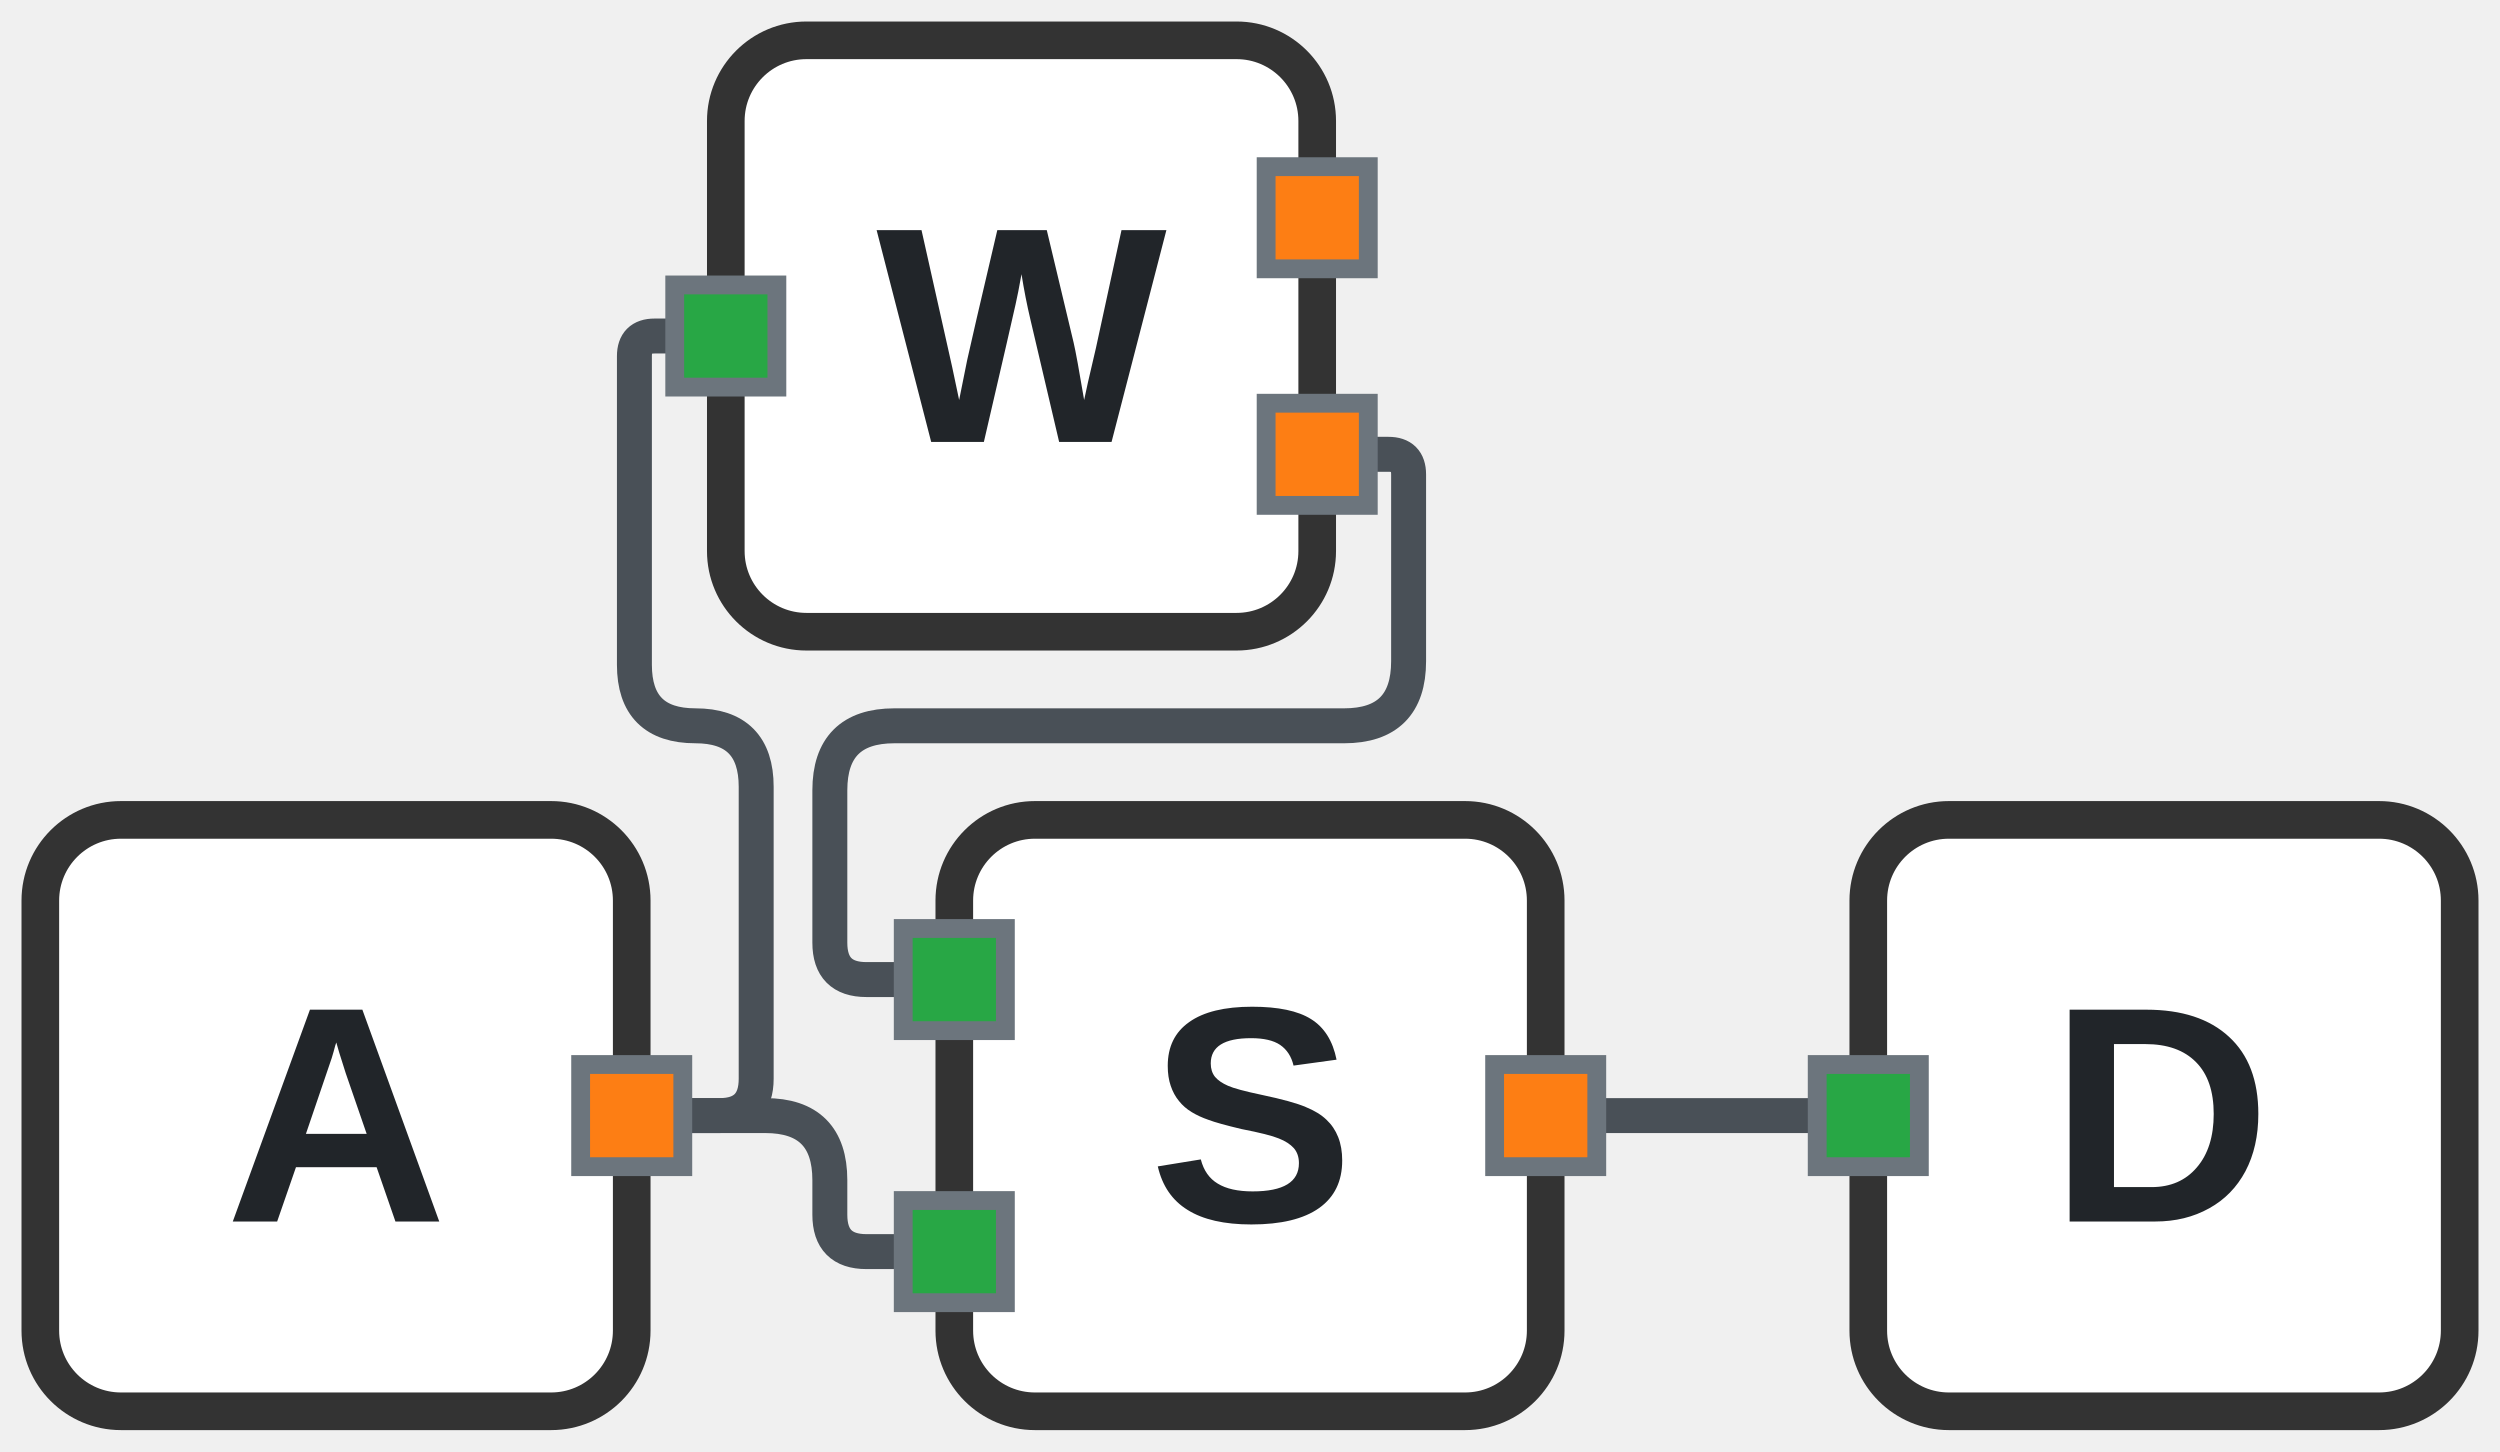
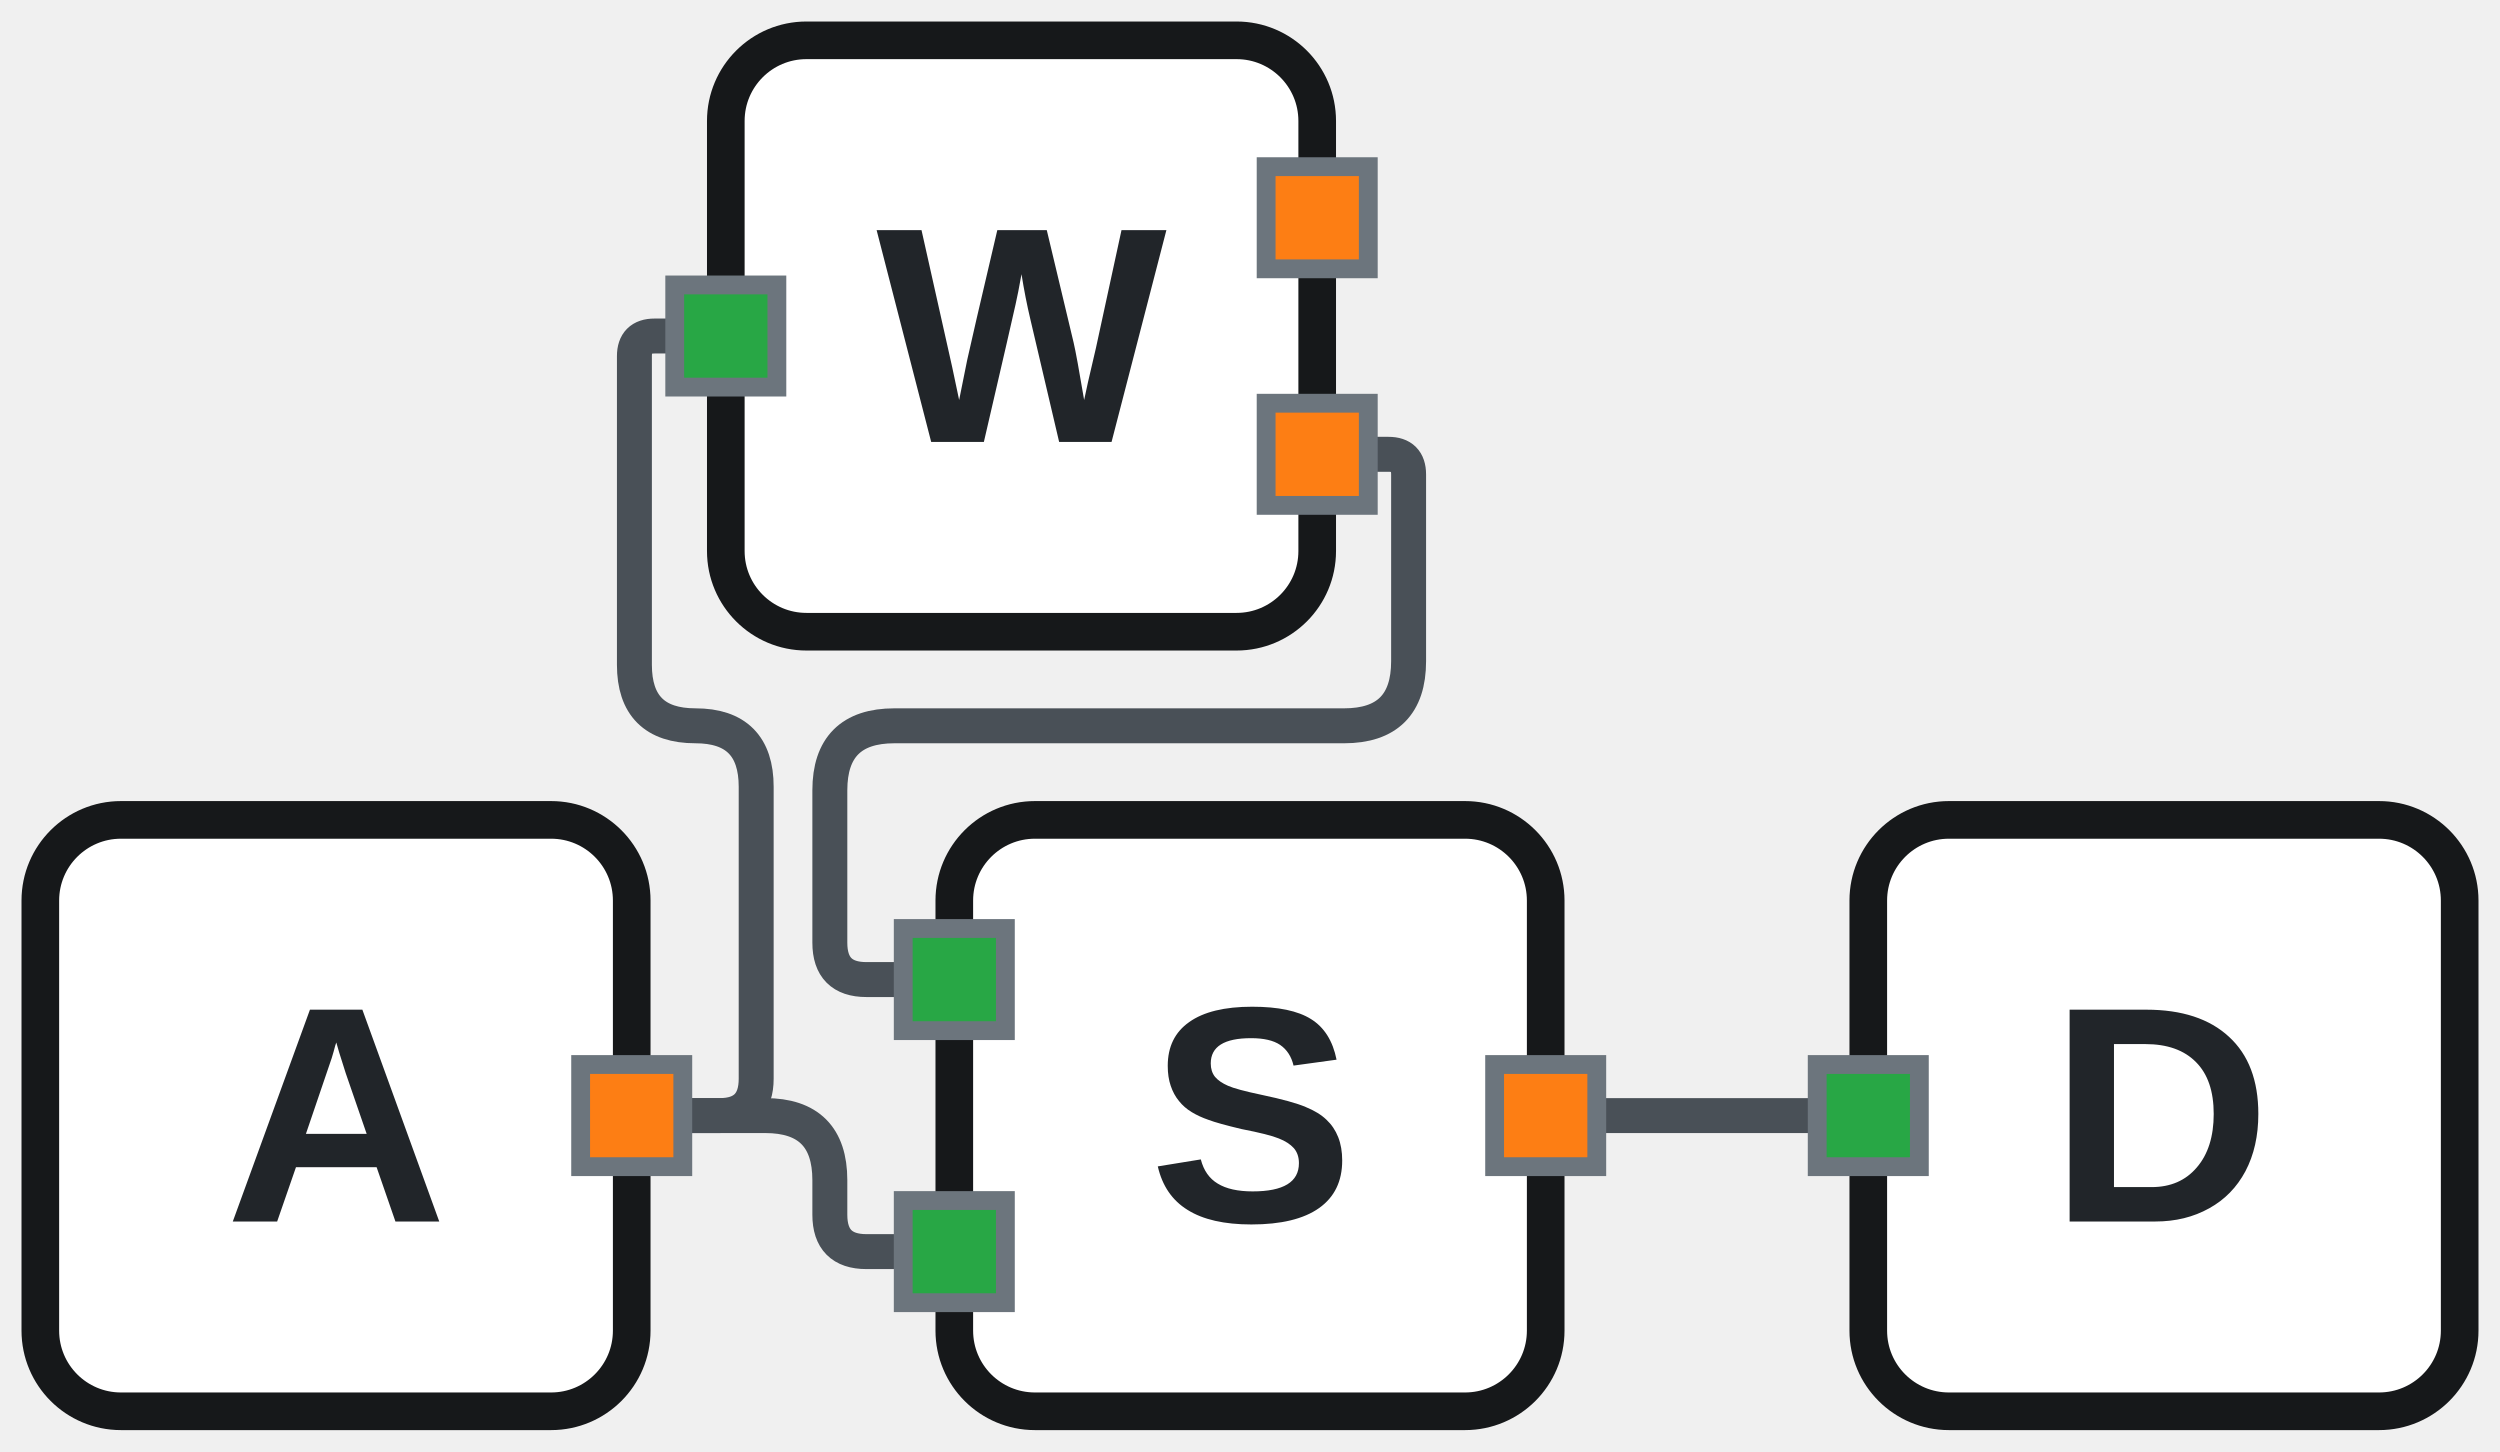
<svg xmlns="http://www.w3.org/2000/svg" viewBox="0 0 93 54">
-   <rect x="27" y="1.5" width="22" height="22" rx="3" fill="#ffffff" stroke="#333333" stroke-width="1.4" />
-   <rect x="1.5" y="30.5" width="22" height="22" rx="3" fill="#ffffff" stroke="#333333" stroke-width="1.4" />
-   <rect x="35.5" y="30.5" width="22" height="22" rx="3" fill="#ffffff" stroke="#333333" stroke-width="1.4" />
-   <rect x="69.5" y="30.5" width="22" height="22" rx="3" fill="#ffffff" stroke="#333333" stroke-width="1.4" />
+   <rect x="27" y="1.5" width="22" height="22" rx="3" fill="#ffffff" stroke="#16181a" stroke-width="1.4" />
+   <rect x="1.5" y="30.5" width="22" height="22" rx="3" fill="#ffffff" stroke="#16181a" stroke-width="1.4" />
+   <rect x="35.5" y="30.5" width="22" height="22" rx="3" fill="#ffffff" stroke="#16181a" stroke-width="1.4" />
+   <rect x="69.5" y="30.5" width="22" height="22" rx="3" fill="#ffffff" stroke="#16181a" stroke-width="1.4" />
  <path fill="#212529" d="M41.35 16.44H39.4L38.33 11.88Q38.14 11.08 38 10.2Q37.87 10.93 37.78 11.32Q37.7 11.7 36.6 16.44H34.64L32.61 8.56H34.28L35.42 13.65L35.68 14.88Q35.84 14.1 35.98 13.39Q36.13 12.69 37.1 8.56H38.94L39.94 12.75Q40.05 13.22 40.33 14.88L40.47 14.23L40.77 12.94L41.72 8.56H43.39ZM14.71 45.44 14.01 43.42H11.01L10.31 45.44H8.66L11.53 37.56H13.48L16.34 45.44ZM12.51 38.78 12.47 38.9Q12.42 39.1 12.34 39.36Q12.26 39.61 11.38 42.18H13.64L12.86 39.92L12.62 39.16ZM49.93 43.17Q49.93 44.33 49.07 44.94Q48.21 45.55 46.55 45.55Q45.04 45.55 44.18 45.01Q43.32 44.48 43.07 43.39L44.67 43.13Q44.83 43.75 45.3 44.03Q45.77 44.32 46.6 44.32Q48.32 44.32 48.32 43.27Q48.32 42.93 48.13 42.71Q47.93 42.49 47.57 42.35Q47.21 42.2 46.18 42Q45.3 41.79 44.96 41.66Q44.61 41.54 44.33 41.37Q44.05 41.2 43.86 40.96Q43.66 40.72 43.55 40.39Q43.44 40.07 43.44 39.65Q43.44 38.58 44.24 38.02Q45.04 37.45 46.58 37.45Q48.04 37.45 48.77 37.91Q49.51 38.37 49.72 39.42L48.12 39.64Q48 39.13 47.62 38.87Q47.25 38.62 46.54 38.62Q45.04 38.62 45.04 39.56Q45.04 39.86 45.2 40.06Q45.36 40.25 45.68 40.39Q45.99 40.53 46.94 40.73Q48.08 40.97 48.57 41.18Q49.06 41.38 49.34 41.65Q49.63 41.92 49.78 42.3Q49.93 42.68 49.93 43.17ZM84.01 41.44Q84.01 42.66 83.53 43.57Q83.05 44.47 82.18 44.95Q81.3 45.44 80.18 45.44H76.99V37.56H79.84Q81.83 37.56 82.92 38.57Q84.01 39.57 84.01 41.44ZM82.35 41.44Q82.35 40.17 81.69 39.51Q81.03 38.84 79.81 38.84H78.64V44.16H80.04Q81.1 44.16 81.72 43.43Q82.35 42.7 82.35 41.44Z" />
  <path d="M50.9 16.9L51.65 16.9Q52.4 16.9 52.4 17.65L52.4 24.6Q52.4 27 50 27L33.27 27Q30.87 27 30.87 29.4L30.87 35.07Q30.87 36.44 32.23 36.44L33.6 36.44" fill="none" stroke="#495057" stroke-width="1.3" stroke-linecap="round" stroke-linejoin="round" />
  <path d="M25.4 41.5L28.47 41.5Q30.87 41.5 30.87 43.9L30.87 45.19Q30.87 46.56 32.23 46.56L33.6 46.56" fill="none" stroke="#495057" stroke-width="1.3" stroke-linecap="round" stroke-linejoin="round" />
  <path d="M25.4 41.5L26.77 41.5Q28.13 41.5 28.13 40.13L28.13 29.27Q28.13 27 25.87 27L25.87 27Q23.6 27 23.6 24.73L23.6 13.25Q23.6 12.5 24.35 12.5L25.1 12.5" fill="none" stroke="#495057" stroke-width="1.3" stroke-linecap="round" stroke-linejoin="round" />
  <path d="M59.4 41.5L67.6 41.5" fill="none" stroke="#495057" stroke-width="1.3" stroke-linecap="round" stroke-linejoin="round" />
  <rect x="21.6" y="39.6" width="3.8" height="3.8" fill="#fd7e14" stroke="#6c757d" stroke-width="0.7" />
  <rect x="47.1" y="15" width="3.8" height="3.8" fill="#fd7e14" stroke="#6c757d" stroke-width="0.7" />
  <rect x="55.6" y="39.6" width="3.8" height="3.8" fill="#fd7e14" stroke="#6c757d" stroke-width="0.7" />
  <rect x="47.1" y="6.2" width="3.8" height="3.8" fill="#fd7e14" stroke="#6c757d" stroke-width="0.7" />
  <rect x="25.1" y="10.6" width="3.8" height="3.8" fill="#28a745" stroke="#6c757d" stroke-width="0.7" />
  <rect x="33.6" y="34.54" width="3.8" height="3.8" fill="#28a745" stroke="#6c757d" stroke-width="0.7" />
  <rect x="33.6" y="44.66" width="3.8" height="3.8" fill="#28a745" stroke="#6c757d" stroke-width="0.7" />
  <rect x="67.6" y="39.6" width="3.8" height="3.8" fill="#28a745" stroke="#6c757d" stroke-width="0.7" />
</svg>
